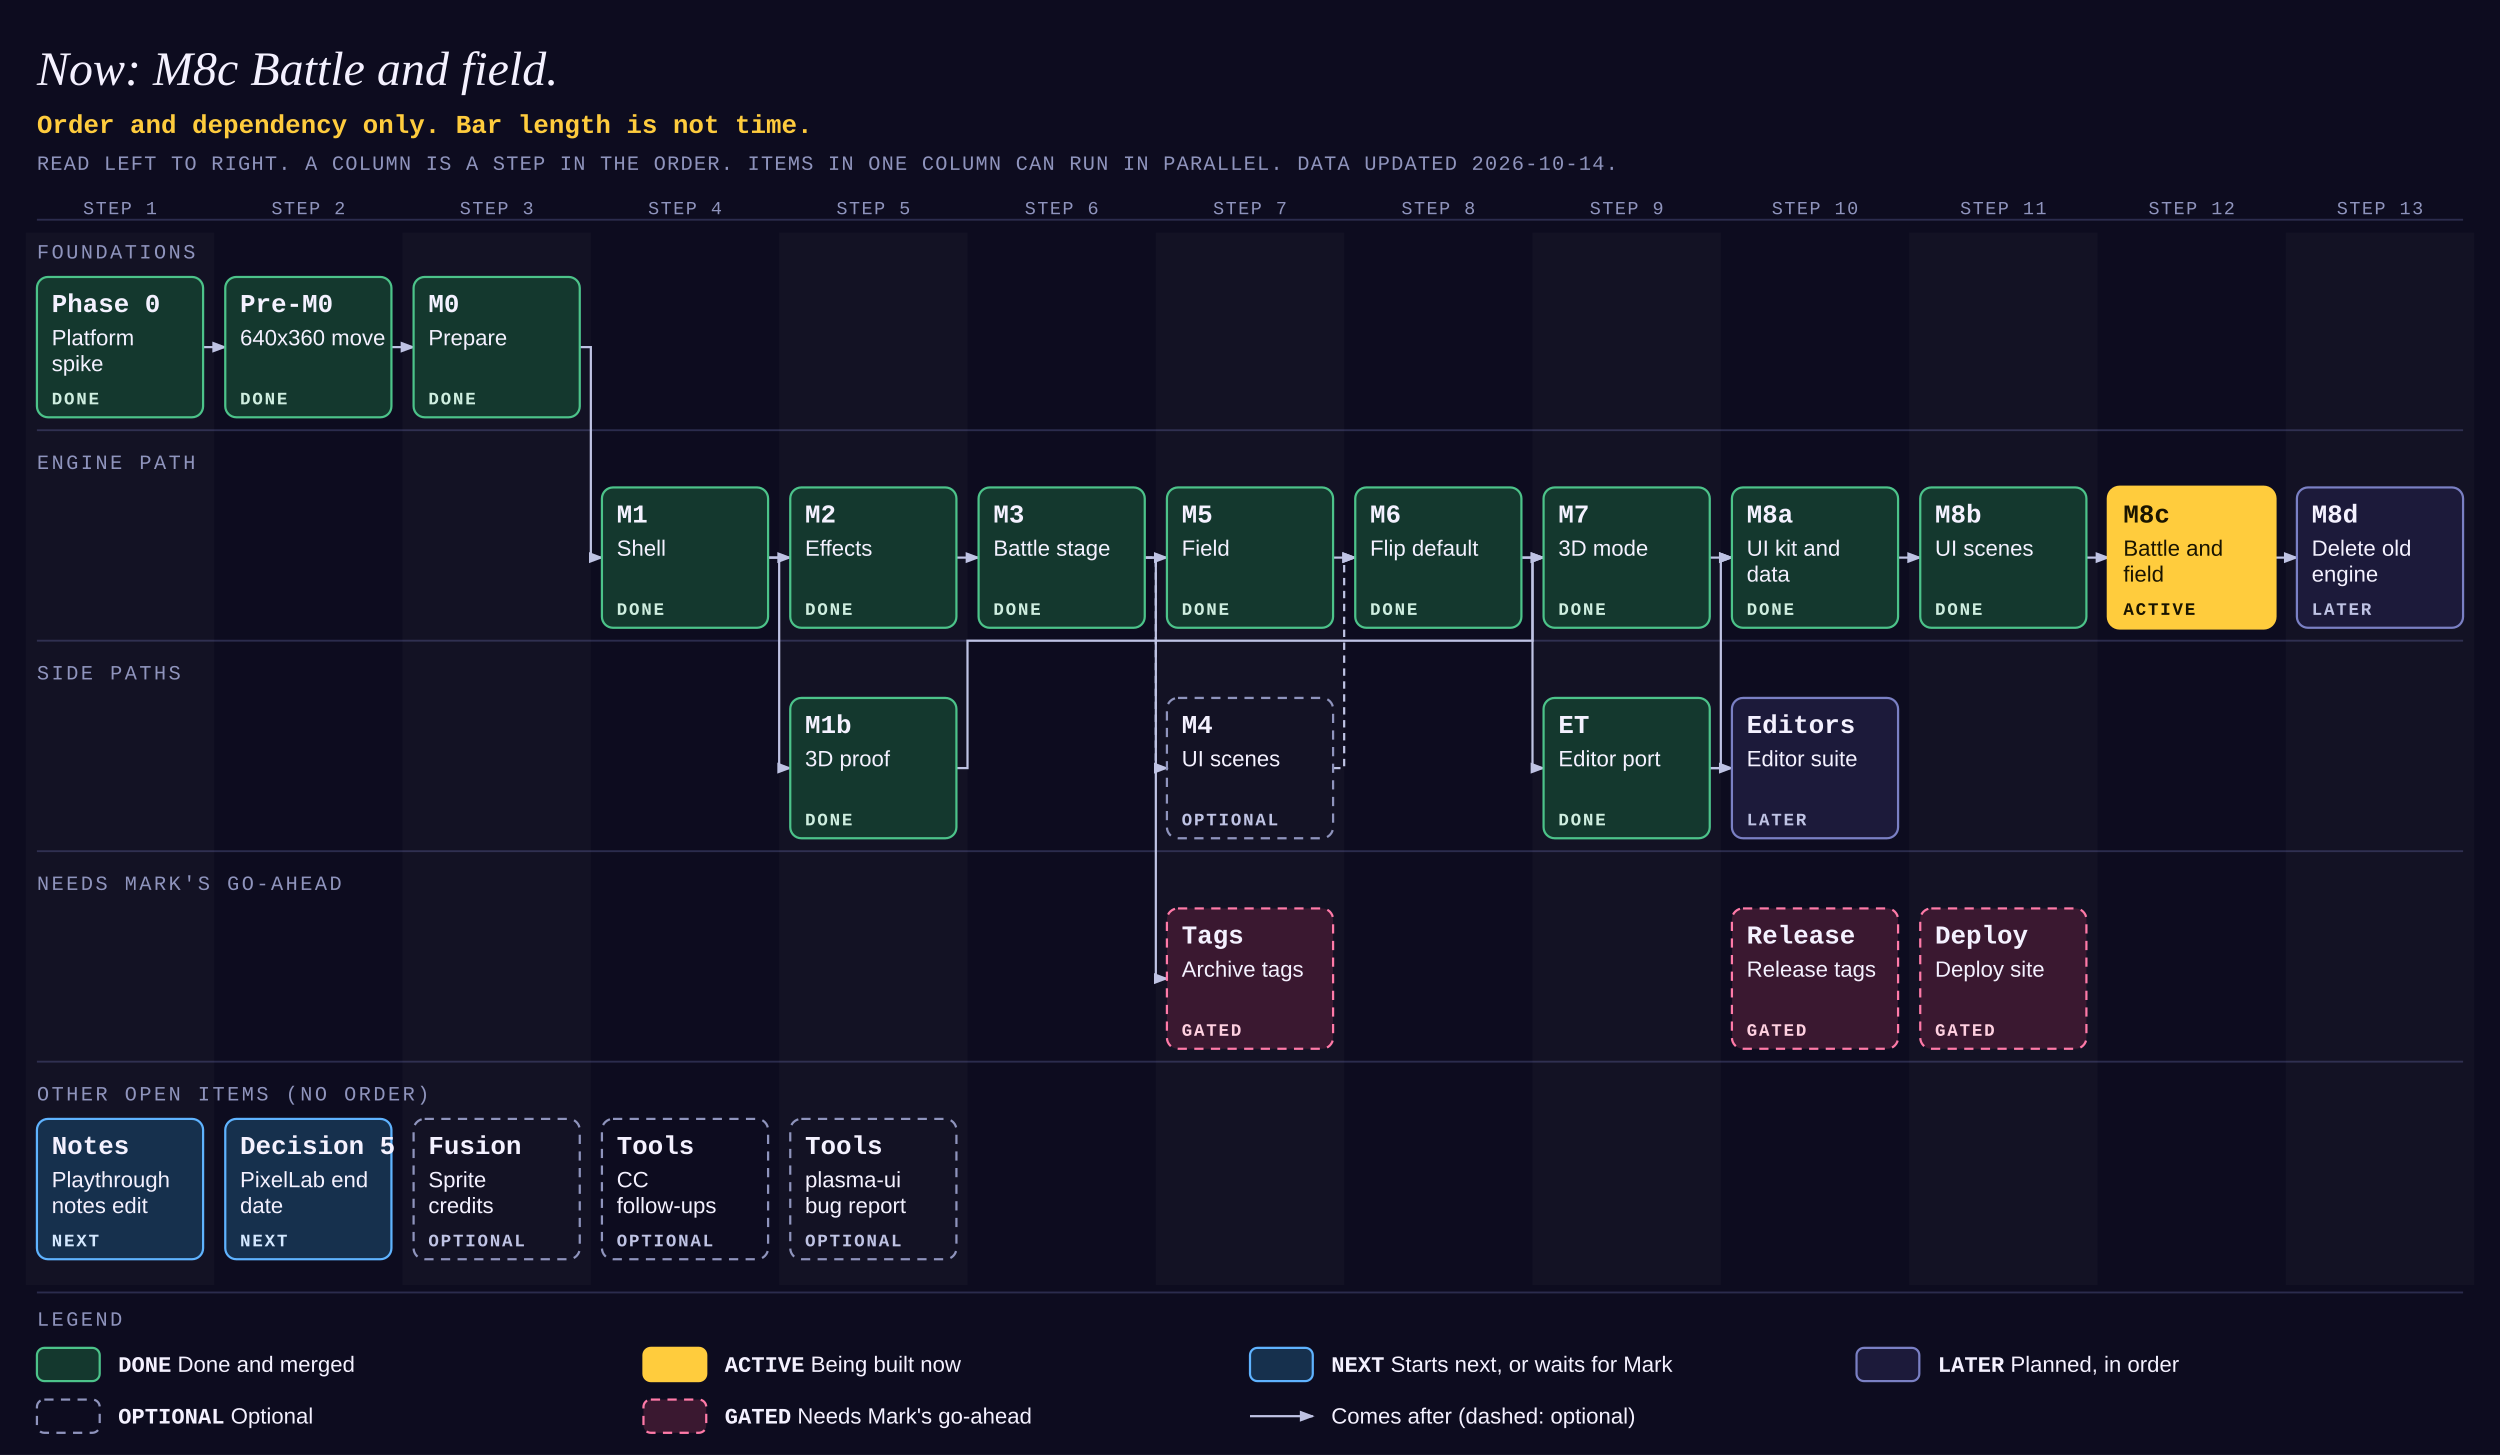
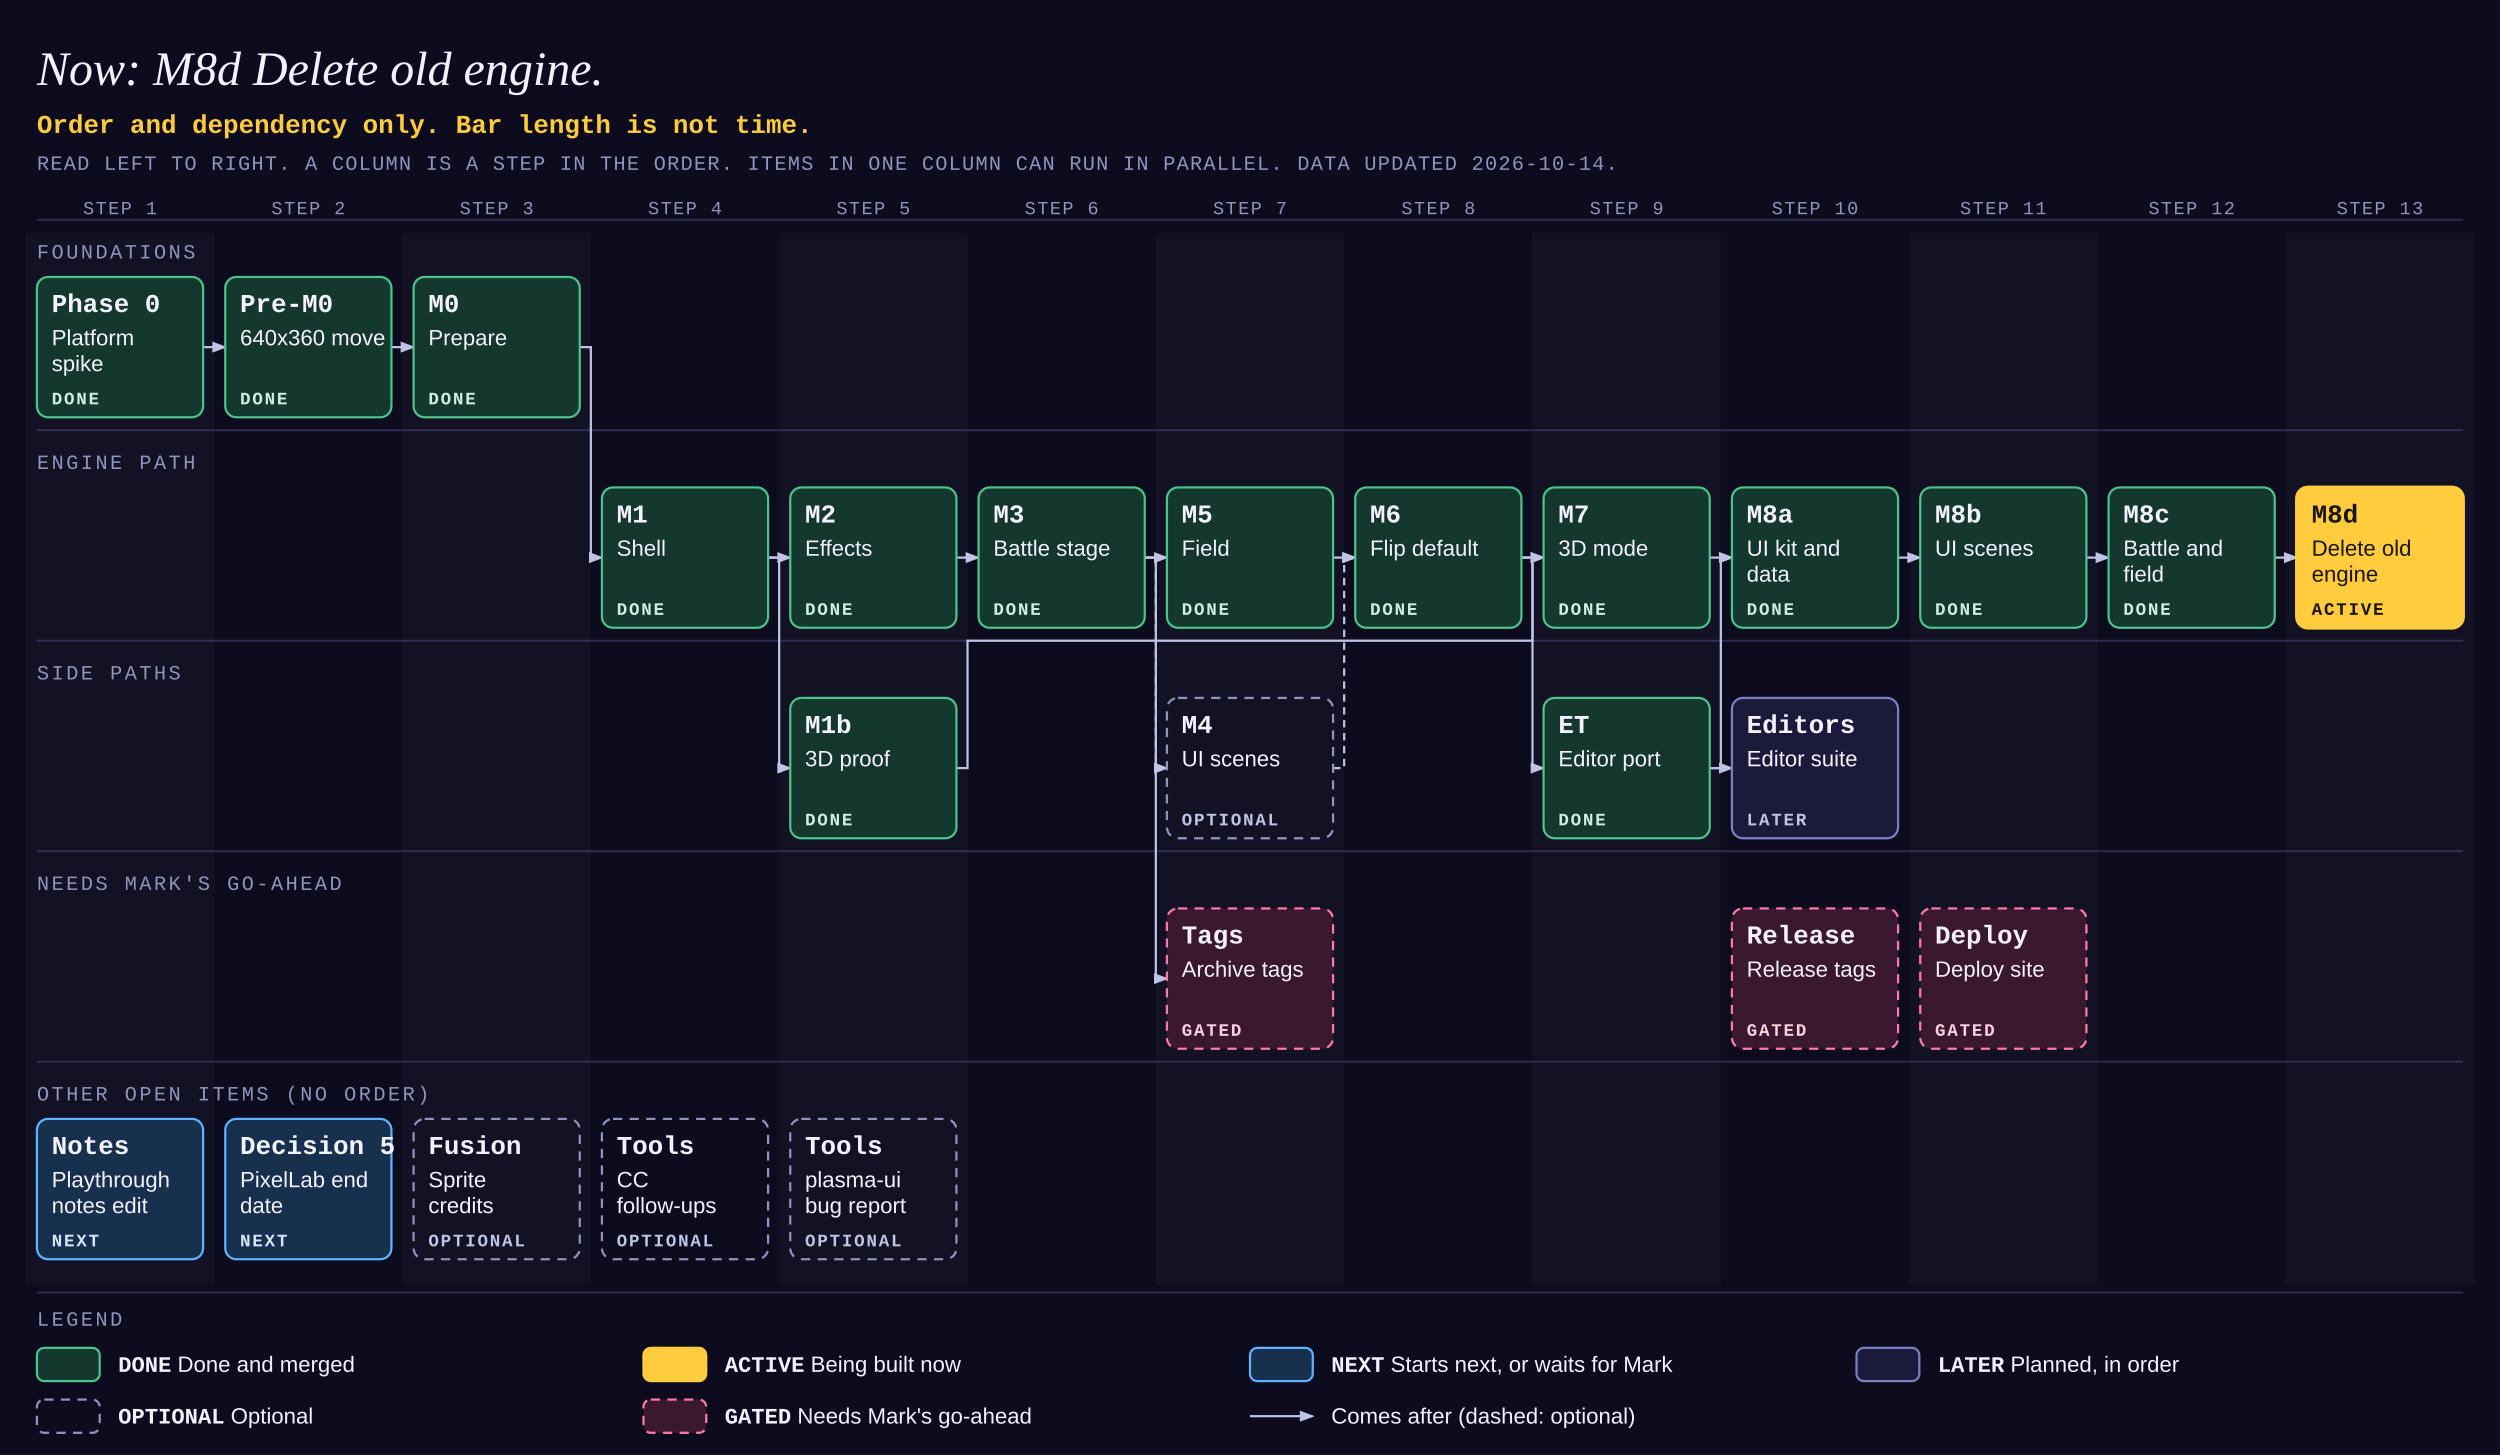
<svg xmlns="http://www.w3.org/2000/svg" viewBox="0 0 1354 788" width="1354" height="788" role="img" aria-labelledby="roadmap-title roadmap-desc">
  <defs>
    <marker id="arrow" markerWidth="8" markerHeight="6" refX="7" refY="3" orient="auto" markerUnits="userSpaceOnUse">
      <polygon points="0 0, 8 3, 0 6" fill="#bfc3e4" />
    </marker>
  </defs>
  <rect width="1354" height="788" fill="#0d0c1f" />
-   <text x="20" y="46" fill="#f4f1ff" font-size="26" font-style="italic" font-family="'Instrument Serif', Georgia, 'Times New Roman', serif">Now: M8c Battle and field.</text>
+   <text x="20" y="46" fill="#f4f1ff" font-size="26" font-style="italic" font-family="'Instrument Serif', Georgia, 'Times New Roman', serif">Now: M8d Delete old engine.</text>
  <text x="20" y="72" fill="#ffcc3d" font-size="14" font-weight="600" font-family="'Geist Mono', ui-monospace, Consolas, 'Courier New', monospace">Order and dependency only. Bar length is not time.</text>
  <text x="20" y="92" fill="#8f94bd" font-size="11" font-family="'Geist Mono', ui-monospace, Consolas, 'Courier New', monospace" letter-spacing="0.06em">READ LEFT TO RIGHT. A COLUMN IS A STEP IN THE ORDER. ITEMS IN ONE COLUMN CAN RUN IN PARALLEL. DATA UPDATED 2026-10-14.</text>
  <rect x="14" y="126" width="102" height="570" fill="#ffffff" fill-opacity="0.025" />
  <text x="65" y="116" fill="#8f94bd" font-size="10" text-anchor="middle" font-family="'Geist Mono', ui-monospace, Consolas, 'Courier New', monospace" letter-spacing="0.08em">STEP 1</text>
  <text x="167" y="116" fill="#8f94bd" font-size="10" text-anchor="middle" font-family="'Geist Mono', ui-monospace, Consolas, 'Courier New', monospace" letter-spacing="0.08em">STEP 2</text>
  <rect x="218" y="126" width="102" height="570" fill="#ffffff" fill-opacity="0.025" />
  <text x="269" y="116" fill="#8f94bd" font-size="10" text-anchor="middle" font-family="'Geist Mono', ui-monospace, Consolas, 'Courier New', monospace" letter-spacing="0.08em">STEP 3</text>
  <text x="371" y="116" fill="#8f94bd" font-size="10" text-anchor="middle" font-family="'Geist Mono', ui-monospace, Consolas, 'Courier New', monospace" letter-spacing="0.08em">STEP 4</text>
  <rect x="422" y="126" width="102" height="570" fill="#ffffff" fill-opacity="0.025" />
  <text x="473" y="116" fill="#8f94bd" font-size="10" text-anchor="middle" font-family="'Geist Mono', ui-monospace, Consolas, 'Courier New', monospace" letter-spacing="0.08em">STEP 5</text>
  <text x="575" y="116" fill="#8f94bd" font-size="10" text-anchor="middle" font-family="'Geist Mono', ui-monospace, Consolas, 'Courier New', monospace" letter-spacing="0.08em">STEP 6</text>
  <rect x="626" y="126" width="102" height="570" fill="#ffffff" fill-opacity="0.025" />
  <text x="677" y="116" fill="#8f94bd" font-size="10" text-anchor="middle" font-family="'Geist Mono', ui-monospace, Consolas, 'Courier New', monospace" letter-spacing="0.08em">STEP 7</text>
  <text x="779" y="116" fill="#8f94bd" font-size="10" text-anchor="middle" font-family="'Geist Mono', ui-monospace, Consolas, 'Courier New', monospace" letter-spacing="0.08em">STEP 8</text>
  <rect x="830" y="126" width="102" height="570" fill="#ffffff" fill-opacity="0.025" />
  <text x="881" y="116" fill="#8f94bd" font-size="10" text-anchor="middle" font-family="'Geist Mono', ui-monospace, Consolas, 'Courier New', monospace" letter-spacing="0.08em">STEP 9</text>
  <text x="983" y="116" fill="#8f94bd" font-size="10" text-anchor="middle" font-family="'Geist Mono', ui-monospace, Consolas, 'Courier New', monospace" letter-spacing="0.08em">STEP 10</text>
  <rect x="1034" y="126" width="102" height="570" fill="#ffffff" fill-opacity="0.025" />
  <text x="1085" y="116" fill="#8f94bd" font-size="10" text-anchor="middle" font-family="'Geist Mono', ui-monospace, Consolas, 'Courier New', monospace" letter-spacing="0.08em">STEP 11</text>
  <text x="1187" y="116" fill="#8f94bd" font-size="10" text-anchor="middle" font-family="'Geist Mono', ui-monospace, Consolas, 'Courier New', monospace" letter-spacing="0.08em">STEP 12</text>
  <rect x="1238" y="126" width="102" height="570" fill="#ffffff" fill-opacity="0.025" />
  <text x="1289" y="116" fill="#8f94bd" font-size="10" text-anchor="middle" font-family="'Geist Mono', ui-monospace, Consolas, 'Courier New', monospace" letter-spacing="0.08em">STEP 13</text>
  <line x1="20" y1="119" x2="1334" y2="119" stroke="#7a80c4" stroke-opacity="0.28" />
  <text x="20" y="140" fill="#8f94bd" font-size="11" font-family="'Geist Mono', ui-monospace, Consolas, 'Courier New', monospace" letter-spacing="0.12em">FOUNDATIONS</text>
  <line x1="20" y1="233" x2="1334" y2="233" stroke="#7a80c4" stroke-opacity="0.28" />
  <text x="20" y="254" fill="#8f94bd" font-size="11" font-family="'Geist Mono', ui-monospace, Consolas, 'Courier New', monospace" letter-spacing="0.12em">ENGINE PATH</text>
  <line x1="20" y1="347" x2="1334" y2="347" stroke="#7a80c4" stroke-opacity="0.28" />
  <text x="20" y="368" fill="#8f94bd" font-size="11" font-family="'Geist Mono', ui-monospace, Consolas, 'Courier New', monospace" letter-spacing="0.12em">SIDE PATHS</text>
  <line x1="20" y1="461" x2="1334" y2="461" stroke="#7a80c4" stroke-opacity="0.28" />
  <text x="20" y="482" fill="#8f94bd" font-size="11" font-family="'Geist Mono', ui-monospace, Consolas, 'Courier New', monospace" letter-spacing="0.12em">NEEDS MARK'S GO-AHEAD</text>
  <line x1="20" y1="575" x2="1334" y2="575" stroke="#7a80c4" stroke-opacity="0.28" />
  <text x="20" y="596" fill="#8f94bd" font-size="11" font-family="'Geist Mono', ui-monospace, Consolas, 'Courier New', monospace" letter-spacing="0.12em">OTHER OPEN ITEMS (NO ORDER)</text>
  <path d="M 110 188 H 122" fill="none" stroke="#bfc3e4" stroke-width="1.2" marker-end="url(#arrow)" />
  <path d="M 212 188 H 224" fill="none" stroke="#bfc3e4" stroke-width="1.2" marker-end="url(#arrow)" />
  <path d="M 314 188 H 320 V 302 H 326" fill="none" stroke="#bfc3e4" stroke-width="1.2" marker-end="url(#arrow)" />
  <path d="M 416 302 H 428" fill="none" stroke="#bfc3e4" stroke-width="1.2" marker-end="url(#arrow)" />
  <path d="M 518 302 H 530" fill="none" stroke="#bfc3e4" stroke-width="1.2" marker-end="url(#arrow)" />
  <path d="M 620 302 H 632" fill="none" stroke="#bfc3e4" stroke-width="1.2" marker-end="url(#arrow)" />
  <path d="M 722 302 H 734" fill="none" stroke="#bfc3e4" stroke-width="1.2" marker-end="url(#arrow)" />
  <path d="M 722 416 H 728 V 302 H 734" fill="none" stroke="#bfc3e4" stroke-width="1.2" stroke-dasharray="4 3" marker-end="url(#arrow)" />
  <path d="M 824 302 H 836" fill="none" stroke="#bfc3e4" stroke-width="1.2" marker-end="url(#arrow)" />
  <path d="M 518 416 H 524 V 347 H 830 V 302 H 836" fill="none" stroke="#bfc3e4" stroke-width="1.2" marker-end="url(#arrow)" />
  <path d="M 824 302 H 830 V 416 H 836" fill="none" stroke="#bfc3e4" stroke-width="1.2" marker-end="url(#arrow)" />
  <path d="M 926 302 H 938" fill="none" stroke="#bfc3e4" stroke-width="1.2" marker-end="url(#arrow)" />
  <path d="M 926 416 H 932 V 302 H 938" fill="none" stroke="#bfc3e4" stroke-width="1.2" marker-end="url(#arrow)" />
  <path d="M 1028 302 H 1040" fill="none" stroke="#bfc3e4" stroke-width="1.2" marker-end="url(#arrow)" />
  <path d="M 1130 302 H 1142" fill="none" stroke="#bfc3e4" stroke-width="1.2" marker-end="url(#arrow)" />
  <path d="M 1232 302 H 1244" fill="none" stroke="#bfc3e4" stroke-width="1.2" marker-end="url(#arrow)" />
  <path d="M 416 302 H 422 V 416 H 428" fill="none" stroke="#bfc3e4" stroke-width="1.2" marker-end="url(#arrow)" />
  <path d="M 620 302 H 626 V 416 H 632" fill="none" stroke="#bfc3e4" stroke-width="1.2" stroke-dasharray="4 3" marker-end="url(#arrow)" />
  <path d="M 620 302 H 626 V 530 H 632" fill="none" stroke="#bfc3e4" stroke-width="1.2" marker-end="url(#arrow)" />
  <path d="M 926 416 H 938" fill="none" stroke="#bfc3e4" stroke-width="1.2" marker-end="url(#arrow)" />
  <g id="item-Phase-0">
    <rect x="20" y="150" width="90" height="76" rx="6" fill="#14382e" stroke="#4cc38a" stroke-width="1.2" />
    <text x="28" y="169" fill="#f4f1ff" font-size="14" font-weight="700" font-family="'Geist Mono', ui-monospace, Consolas, 'Courier New', monospace">Phase 0</text>
    <text x="28" y="187" fill="#f4f1ff" font-size="12" font-family="Geist, 'Segoe UI', system-ui, -apple-system, Arial, sans-serif">Platform</text>
    <text x="28" y="201" fill="#f4f1ff" font-size="12" font-family="Geist, 'Segoe UI', system-ui, -apple-system, Arial, sans-serif">spike</text>
    <text x="28" y="219" fill="#cfeee0" font-size="9.5" font-weight="600" font-family="'Geist Mono', ui-monospace, Consolas, 'Courier New', monospace" letter-spacing="0.1em">DONE</text>
  </g>
  <g id="item-Pre-M0">
    <rect x="122" y="150" width="90" height="76" rx="6" fill="#14382e" stroke="#4cc38a" stroke-width="1.2" />
    <text x="130" y="169" fill="#f4f1ff" font-size="14" font-weight="700" font-family="'Geist Mono', ui-monospace, Consolas, 'Courier New', monospace">Pre-M0</text>
    <text x="130" y="187" fill="#f4f1ff" font-size="12" font-family="Geist, 'Segoe UI', system-ui, -apple-system, Arial, sans-serif">640x360 move</text>
    <text x="130" y="219" fill="#cfeee0" font-size="9.5" font-weight="600" font-family="'Geist Mono', ui-monospace, Consolas, 'Courier New', monospace" letter-spacing="0.1em">DONE</text>
  </g>
  <g id="item-M0">
    <rect x="224" y="150" width="90" height="76" rx="6" fill="#14382e" stroke="#4cc38a" stroke-width="1.2" />
    <text x="232" y="169" fill="#f4f1ff" font-size="14" font-weight="700" font-family="'Geist Mono', ui-monospace, Consolas, 'Courier New', monospace">M0</text>
    <text x="232" y="187" fill="#f4f1ff" font-size="12" font-family="Geist, 'Segoe UI', system-ui, -apple-system, Arial, sans-serif">Prepare</text>
    <text x="232" y="219" fill="#cfeee0" font-size="9.5" font-weight="600" font-family="'Geist Mono', ui-monospace, Consolas, 'Courier New', monospace" letter-spacing="0.1em">DONE</text>
  </g>
  <g id="item-M1">
    <rect x="326" y="264" width="90" height="76" rx="6" fill="#14382e" stroke="#4cc38a" stroke-width="1.2" />
    <text x="334" y="283" fill="#f4f1ff" font-size="14" font-weight="700" font-family="'Geist Mono', ui-monospace, Consolas, 'Courier New', monospace">M1</text>
    <text x="334" y="301" fill="#f4f1ff" font-size="12" font-family="Geist, 'Segoe UI', system-ui, -apple-system, Arial, sans-serif">Shell</text>
    <text x="334" y="333" fill="#cfeee0" font-size="9.5" font-weight="600" font-family="'Geist Mono', ui-monospace, Consolas, 'Courier New', monospace" letter-spacing="0.1em">DONE</text>
  </g>
  <g id="item-M2">
    <rect x="428" y="264" width="90" height="76" rx="6" fill="#14382e" stroke="#4cc38a" stroke-width="1.2" />
    <text x="436" y="283" fill="#f4f1ff" font-size="14" font-weight="700" font-family="'Geist Mono', ui-monospace, Consolas, 'Courier New', monospace">M2</text>
    <text x="436" y="301" fill="#f4f1ff" font-size="12" font-family="Geist, 'Segoe UI', system-ui, -apple-system, Arial, sans-serif">Effects</text>
    <text x="436" y="333" fill="#cfeee0" font-size="9.5" font-weight="600" font-family="'Geist Mono', ui-monospace, Consolas, 'Courier New', monospace" letter-spacing="0.1em">DONE</text>
  </g>
  <g id="item-M3">
    <rect x="530" y="264" width="90" height="76" rx="6" fill="#14382e" stroke="#4cc38a" stroke-width="1.2" />
    <text x="538" y="283" fill="#f4f1ff" font-size="14" font-weight="700" font-family="'Geist Mono', ui-monospace, Consolas, 'Courier New', monospace">M3</text>
    <text x="538" y="301" fill="#f4f1ff" font-size="12" font-family="Geist, 'Segoe UI', system-ui, -apple-system, Arial, sans-serif">Battle stage</text>
    <text x="538" y="333" fill="#cfeee0" font-size="9.5" font-weight="600" font-family="'Geist Mono', ui-monospace, Consolas, 'Courier New', monospace" letter-spacing="0.1em">DONE</text>
  </g>
  <g id="item-M5">
    <rect x="632" y="264" width="90" height="76" rx="6" fill="#14382e" stroke="#4cc38a" stroke-width="1.2" />
    <text x="640" y="283" fill="#f4f1ff" font-size="14" font-weight="700" font-family="'Geist Mono', ui-monospace, Consolas, 'Courier New', monospace">M5</text>
    <text x="640" y="301" fill="#f4f1ff" font-size="12" font-family="Geist, 'Segoe UI', system-ui, -apple-system, Arial, sans-serif">Field</text>
    <text x="640" y="333" fill="#cfeee0" font-size="9.5" font-weight="600" font-family="'Geist Mono', ui-monospace, Consolas, 'Courier New', monospace" letter-spacing="0.1em">DONE</text>
  </g>
  <g id="item-M6">
    <rect x="734" y="264" width="90" height="76" rx="6" fill="#14382e" stroke="#4cc38a" stroke-width="1.2" />
    <text x="742" y="283" fill="#f4f1ff" font-size="14" font-weight="700" font-family="'Geist Mono', ui-monospace, Consolas, 'Courier New', monospace">M6</text>
    <text x="742" y="301" fill="#f4f1ff" font-size="12" font-family="Geist, 'Segoe UI', system-ui, -apple-system, Arial, sans-serif">Flip default</text>
    <text x="742" y="333" fill="#cfeee0" font-size="9.5" font-weight="600" font-family="'Geist Mono', ui-monospace, Consolas, 'Courier New', monospace" letter-spacing="0.1em">DONE</text>
  </g>
  <g id="item-M7">
    <rect x="836" y="264" width="90" height="76" rx="6" fill="#14382e" stroke="#4cc38a" stroke-width="1.2" />
    <text x="844" y="283" fill="#f4f1ff" font-size="14" font-weight="700" font-family="'Geist Mono', ui-monospace, Consolas, 'Courier New', monospace">M7</text>
    <text x="844" y="301" fill="#f4f1ff" font-size="12" font-family="Geist, 'Segoe UI', system-ui, -apple-system, Arial, sans-serif">3D mode</text>
    <text x="844" y="333" fill="#cfeee0" font-size="9.5" font-weight="600" font-family="'Geist Mono', ui-monospace, Consolas, 'Courier New', monospace" letter-spacing="0.1em">DONE</text>
  </g>
  <g id="item-ET">
    <rect x="836" y="378" width="90" height="76" rx="6" fill="#14382e" stroke="#4cc38a" stroke-width="1.2" />
    <text x="844" y="397" fill="#f4f1ff" font-size="14" font-weight="700" font-family="'Geist Mono', ui-monospace, Consolas, 'Courier New', monospace">ET</text>
    <text x="844" y="415" fill="#f4f1ff" font-size="12" font-family="Geist, 'Segoe UI', system-ui, -apple-system, Arial, sans-serif">Editor port</text>
    <text x="844" y="447" fill="#cfeee0" font-size="9.5" font-weight="600" font-family="'Geist Mono', ui-monospace, Consolas, 'Courier New', monospace" letter-spacing="0.1em">DONE</text>
  </g>
  <g id="item-M8a">
    <rect x="938" y="264" width="90" height="76" rx="6" fill="#14382e" stroke="#4cc38a" stroke-width="1.2" />
    <text x="946" y="283" fill="#f4f1ff" font-size="14" font-weight="700" font-family="'Geist Mono', ui-monospace, Consolas, 'Courier New', monospace">M8a</text>
    <text x="946" y="301" fill="#f4f1ff" font-size="12" font-family="Geist, 'Segoe UI', system-ui, -apple-system, Arial, sans-serif">UI kit and</text>
    <text x="946" y="315" fill="#f4f1ff" font-size="12" font-family="Geist, 'Segoe UI', system-ui, -apple-system, Arial, sans-serif">data</text>
    <text x="946" y="333" fill="#cfeee0" font-size="9.5" font-weight="600" font-family="'Geist Mono', ui-monospace, Consolas, 'Courier New', monospace" letter-spacing="0.1em">DONE</text>
  </g>
  <g id="item-M8b">
    <rect x="1040" y="264" width="90" height="76" rx="6" fill="#14382e" stroke="#4cc38a" stroke-width="1.2" />
    <text x="1048" y="283" fill="#f4f1ff" font-size="14" font-weight="700" font-family="'Geist Mono', ui-monospace, Consolas, 'Courier New', monospace">M8b</text>
    <text x="1048" y="301" fill="#f4f1ff" font-size="12" font-family="Geist, 'Segoe UI', system-ui, -apple-system, Arial, sans-serif">UI scenes</text>
    <text x="1048" y="333" fill="#cfeee0" font-size="9.5" font-weight="600" font-family="'Geist Mono', ui-monospace, Consolas, 'Courier New', monospace" letter-spacing="0.1em">DONE</text>
  </g>
  <g id="item-M8c">
-     <rect x="1142" y="264" width="90" height="76" rx="6" fill="#ffcc3d" stroke="#ffcc3d" stroke-width="2" />
-     <text x="1150" y="283" fill="#1a1500" font-size="14" font-weight="700" font-family="'Geist Mono', ui-monospace, Consolas, 'Courier New', monospace">M8c</text>
-     <text x="1150" y="301" fill="#1a1500" font-size="12" font-family="Geist, 'Segoe UI', system-ui, -apple-system, Arial, sans-serif">Battle and</text>
-     <text x="1150" y="315" fill="#1a1500" font-size="12" font-family="Geist, 'Segoe UI', system-ui, -apple-system, Arial, sans-serif">field</text>
-     <text x="1150" y="333" fill="#1a1500" font-size="9.5" font-weight="600" font-family="'Geist Mono', ui-monospace, Consolas, 'Courier New', monospace" letter-spacing="0.1em">ACTIVE</text>
+     <rect x="1142" y="264" width="90" height="76" rx="6" fill="#14382e" stroke="#4cc38a" stroke-width="1.2" />
+     <text x="1150" y="283" fill="#f4f1ff" font-size="14" font-weight="700" font-family="'Geist Mono', ui-monospace, Consolas, 'Courier New', monospace">M8c</text>
+     <text x="1150" y="301" fill="#f4f1ff" font-size="12" font-family="Geist, 'Segoe UI', system-ui, -apple-system, Arial, sans-serif">Battle and</text>
+     <text x="1150" y="315" fill="#f4f1ff" font-size="12" font-family="Geist, 'Segoe UI', system-ui, -apple-system, Arial, sans-serif">field</text>
+     <text x="1150" y="333" fill="#cfeee0" font-size="9.5" font-weight="600" font-family="'Geist Mono', ui-monospace, Consolas, 'Courier New', monospace" letter-spacing="0.1em">DONE</text>
  </g>
  <g id="item-M8d">
-     <rect x="1244" y="264" width="90" height="76" rx="6" fill="#1c1a3a" stroke="#7a80c4" stroke-width="1.2" />
-     <text x="1252" y="283" fill="#f4f1ff" font-size="14" font-weight="700" font-family="'Geist Mono', ui-monospace, Consolas, 'Courier New', monospace">M8d</text>
-     <text x="1252" y="301" fill="#f4f1ff" font-size="12" font-family="Geist, 'Segoe UI', system-ui, -apple-system, Arial, sans-serif">Delete old</text>
-     <text x="1252" y="315" fill="#f4f1ff" font-size="12" font-family="Geist, 'Segoe UI', system-ui, -apple-system, Arial, sans-serif">engine</text>
-     <text x="1252" y="333" fill="#bfc3e4" font-size="9.5" font-weight="600" font-family="'Geist Mono', ui-monospace, Consolas, 'Courier New', monospace" letter-spacing="0.1em">LATER</text>
+     <rect x="1244" y="264" width="90" height="76" rx="6" fill="#ffcc3d" stroke="#ffcc3d" stroke-width="2" />
+     <text x="1252" y="283" fill="#1a1500" font-size="14" font-weight="700" font-family="'Geist Mono', ui-monospace, Consolas, 'Courier New', monospace">M8d</text>
+     <text x="1252" y="301" fill="#1a1500" font-size="12" font-family="Geist, 'Segoe UI', system-ui, -apple-system, Arial, sans-serif">Delete old</text>
+     <text x="1252" y="315" fill="#1a1500" font-size="12" font-family="Geist, 'Segoe UI', system-ui, -apple-system, Arial, sans-serif">engine</text>
+     <text x="1252" y="333" fill="#1a1500" font-size="9.5" font-weight="600" font-family="'Geist Mono', ui-monospace, Consolas, 'Courier New', monospace" letter-spacing="0.1em">ACTIVE</text>
  </g>
  <g id="item-M1b">
    <rect x="428" y="378" width="90" height="76" rx="6" fill="#14382e" stroke="#4cc38a" stroke-width="1.2" />
    <text x="436" y="397" fill="#f4f1ff" font-size="14" font-weight="700" font-family="'Geist Mono', ui-monospace, Consolas, 'Courier New', monospace">M1b</text>
    <text x="436" y="415" fill="#f4f1ff" font-size="12" font-family="Geist, 'Segoe UI', system-ui, -apple-system, Arial, sans-serif">3D proof</text>
    <text x="436" y="447" fill="#cfeee0" font-size="9.5" font-weight="600" font-family="'Geist Mono', ui-monospace, Consolas, 'Courier New', monospace" letter-spacing="0.1em">DONE</text>
  </g>
  <g id="item-M4">
    <rect x="632" y="378" width="90" height="76" rx="6" fill="none" stroke="#8f94bd" stroke-width="1.2" stroke-dasharray="5 4" />
    <text x="640" y="397" fill="#f4f1ff" font-size="14" font-weight="700" font-family="'Geist Mono', ui-monospace, Consolas, 'Courier New', monospace">M4</text>
    <text x="640" y="415" fill="#f4f1ff" font-size="12" font-family="Geist, 'Segoe UI', system-ui, -apple-system, Arial, sans-serif">UI scenes</text>
    <text x="640" y="447" fill="#bfc3e4" font-size="9.5" font-weight="600" font-family="'Geist Mono', ui-monospace, Consolas, 'Courier New', monospace" letter-spacing="0.1em">OPTIONAL</text>
  </g>
  <g id="item-archive-tags">
    <rect x="632" y="492" width="90" height="76" rx="6" fill="#3a1830" stroke="#ff7aa8" stroke-width="1.2" stroke-dasharray="5 4" />
    <text x="640" y="511" fill="#f4f1ff" font-size="14" font-weight="700" font-family="'Geist Mono', ui-monospace, Consolas, 'Courier New', monospace">Tags</text>
    <text x="640" y="529" fill="#f4f1ff" font-size="12" font-family="Geist, 'Segoe UI', system-ui, -apple-system, Arial, sans-serif">Archive tags</text>
    <text x="640" y="561" fill="#ffd0e0" font-size="9.5" font-weight="600" font-family="'Geist Mono', ui-monospace, Consolas, 'Courier New', monospace" letter-spacing="0.1em">GATED</text>
  </g>
  <g id="item-release-tags">
    <rect x="938" y="492" width="90" height="76" rx="6" fill="#3a1830" stroke="#ff7aa8" stroke-width="1.2" stroke-dasharray="5 4" />
    <text x="946" y="511" fill="#f4f1ff" font-size="14" font-weight="700" font-family="'Geist Mono', ui-monospace, Consolas, 'Courier New', monospace">Release</text>
    <text x="946" y="529" fill="#f4f1ff" font-size="12" font-family="Geist, 'Segoe UI', system-ui, -apple-system, Arial, sans-serif">Release tags</text>
    <text x="946" y="561" fill="#ffd0e0" font-size="9.5" font-weight="600" font-family="'Geist Mono', ui-monospace, Consolas, 'Courier New', monospace" letter-spacing="0.1em">GATED</text>
  </g>
  <g id="item-deploy">
    <rect x="1040" y="492" width="90" height="76" rx="6" fill="#3a1830" stroke="#ff7aa8" stroke-width="1.2" stroke-dasharray="5 4" />
    <text x="1048" y="511" fill="#f4f1ff" font-size="14" font-weight="700" font-family="'Geist Mono', ui-monospace, Consolas, 'Courier New', monospace">Deploy</text>
    <text x="1048" y="529" fill="#f4f1ff" font-size="12" font-family="Geist, 'Segoe UI', system-ui, -apple-system, Arial, sans-serif">Deploy site</text>
    <text x="1048" y="561" fill="#ffd0e0" font-size="9.5" font-weight="600" font-family="'Geist Mono', ui-monospace, Consolas, 'Courier New', monospace" letter-spacing="0.1em">GATED</text>
  </g>
  <g id="item-playthrough-notes">
    <rect x="20" y="606" width="90" height="76" rx="6" fill="#16304d" stroke="#5fb3ff" stroke-width="1.2" />
    <text x="28" y="625" fill="#f4f1ff" font-size="14" font-weight="700" font-family="'Geist Mono', ui-monospace, Consolas, 'Courier New', monospace">Notes</text>
    <text x="28" y="643" fill="#f4f1ff" font-size="12" font-family="Geist, 'Segoe UI', system-ui, -apple-system, Arial, sans-serif">Playthrough</text>
    <text x="28" y="657" fill="#f4f1ff" font-size="12" font-family="Geist, 'Segoe UI', system-ui, -apple-system, Arial, sans-serif">notes edit</text>
    <text x="28" y="675" fill="#d4e8ff" font-size="9.5" font-weight="600" font-family="'Geist Mono', ui-monospace, Consolas, 'Courier New', monospace" letter-spacing="0.1em">NEXT</text>
  </g>
  <g id="item-pixellab-end">
    <rect x="122" y="606" width="90" height="76" rx="6" fill="#16304d" stroke="#5fb3ff" stroke-width="1.2" />
    <text x="130" y="625" fill="#f4f1ff" font-size="14" font-weight="700" font-family="'Geist Mono', ui-monospace, Consolas, 'Courier New', monospace">Decision 5</text>
    <text x="130" y="643" fill="#f4f1ff" font-size="12" font-family="Geist, 'Segoe UI', system-ui, -apple-system, Arial, sans-serif">PixelLab end</text>
    <text x="130" y="657" fill="#f4f1ff" font-size="12" font-family="Geist, 'Segoe UI', system-ui, -apple-system, Arial, sans-serif">date</text>
    <text x="130" y="675" fill="#d4e8ff" font-size="9.5" font-weight="600" font-family="'Geist Mono', ui-monospace, Consolas, 'Courier New', monospace" letter-spacing="0.1em">NEXT</text>
  </g>
  <g id="item-sprite-fusion">
    <rect x="224" y="606" width="90" height="76" rx="6" fill="none" stroke="#8f94bd" stroke-width="1.2" stroke-dasharray="5 4" />
    <text x="232" y="625" fill="#f4f1ff" font-size="14" font-weight="700" font-family="'Geist Mono', ui-monospace, Consolas, 'Courier New', monospace">Fusion</text>
    <text x="232" y="643" fill="#f4f1ff" font-size="12" font-family="Geist, 'Segoe UI', system-ui, -apple-system, Arial, sans-serif">Sprite</text>
    <text x="232" y="657" fill="#f4f1ff" font-size="12" font-family="Geist, 'Segoe UI', system-ui, -apple-system, Arial, sans-serif">credits</text>
    <text x="232" y="675" fill="#bfc3e4" font-size="9.5" font-weight="600" font-family="'Geist Mono', ui-monospace, Consolas, 'Courier New', monospace" letter-spacing="0.1em">OPTIONAL</text>
  </g>
  <g id="item-cc-followups">
    <rect x="326" y="606" width="90" height="76" rx="6" fill="none" stroke="#8f94bd" stroke-width="1.2" stroke-dasharray="5 4" />
    <text x="334" y="625" fill="#f4f1ff" font-size="14" font-weight="700" font-family="'Geist Mono', ui-monospace, Consolas, 'Courier New', monospace">Tools</text>
    <text x="334" y="643" fill="#f4f1ff" font-size="12" font-family="Geist, 'Segoe UI', system-ui, -apple-system, Arial, sans-serif">CC</text>
    <text x="334" y="657" fill="#f4f1ff" font-size="12" font-family="Geist, 'Segoe UI', system-ui, -apple-system, Arial, sans-serif">follow-ups</text>
    <text x="334" y="675" fill="#bfc3e4" font-size="9.5" font-weight="600" font-family="'Geist Mono', ui-monospace, Consolas, 'Courier New', monospace" letter-spacing="0.1em">OPTIONAL</text>
  </g>
  <g id="item-plasma-bug">
    <rect x="428" y="606" width="90" height="76" rx="6" fill="none" stroke="#8f94bd" stroke-width="1.2" stroke-dasharray="5 4" />
    <text x="436" y="625" fill="#f4f1ff" font-size="14" font-weight="700" font-family="'Geist Mono', ui-monospace, Consolas, 'Courier New', monospace">Tools</text>
    <text x="436" y="643" fill="#f4f1ff" font-size="12" font-family="Geist, 'Segoe UI', system-ui, -apple-system, Arial, sans-serif">plasma-ui</text>
    <text x="436" y="657" fill="#f4f1ff" font-size="12" font-family="Geist, 'Segoe UI', system-ui, -apple-system, Arial, sans-serif">bug report</text>
    <text x="436" y="675" fill="#bfc3e4" font-size="9.5" font-weight="600" font-family="'Geist Mono', ui-monospace, Consolas, 'Courier New', monospace" letter-spacing="0.1em">OPTIONAL</text>
  </g>
  <g id="item-Editors">
    <rect x="938" y="378" width="90" height="76" rx="6" fill="#1c1a3a" stroke="#7a80c4" stroke-width="1.2" />
    <text x="946" y="397" fill="#f4f1ff" font-size="14" font-weight="700" font-family="'Geist Mono', ui-monospace, Consolas, 'Courier New', monospace">Editors</text>
    <text x="946" y="415" fill="#f4f1ff" font-size="12" font-family="Geist, 'Segoe UI', system-ui, -apple-system, Arial, sans-serif">Editor suite</text>
    <text x="946" y="447" fill="#bfc3e4" font-size="9.5" font-weight="600" font-family="'Geist Mono', ui-monospace, Consolas, 'Courier New', monospace" letter-spacing="0.1em">LATER</text>
  </g>
  <line x1="20" y1="700" x2="1334" y2="700" stroke="#7a80c4" stroke-opacity="0.28" />
  <text x="20" y="718" fill="#8f94bd" font-size="11" font-family="'Geist Mono', ui-monospace, Consolas, 'Courier New', monospace" letter-spacing="0.12em">LEGEND</text>
  <rect x="20" y="730" width="34" height="18" rx="4" fill="#14382e" stroke="#4cc38a" stroke-width="1.2" />
  <text x="64" y="743" fill="#f4f1ff" font-size="12" font-family="Geist, 'Segoe UI', system-ui, -apple-system, Arial, sans-serif">
    <tspan font-family="'Geist Mono', ui-monospace, Consolas, 'Courier New', monospace" font-weight="600">DONE</tspan>  Done and merged</text>
  <rect x="348.5" y="730" width="34" height="18" rx="4" fill="#ffcc3d" stroke="#ffcc3d" stroke-width="1.2" />
  <text x="392.5" y="743" fill="#f4f1ff" font-size="12" font-family="Geist, 'Segoe UI', system-ui, -apple-system, Arial, sans-serif">
    <tspan font-family="'Geist Mono', ui-monospace, Consolas, 'Courier New', monospace" font-weight="600">ACTIVE</tspan>  Being built now</text>
  <rect x="677" y="730" width="34" height="18" rx="4" fill="#16304d" stroke="#5fb3ff" stroke-width="1.2" />
  <text x="721" y="743" fill="#f4f1ff" font-size="12" font-family="Geist, 'Segoe UI', system-ui, -apple-system, Arial, sans-serif">
    <tspan font-family="'Geist Mono', ui-monospace, Consolas, 'Courier New', monospace" font-weight="600">NEXT</tspan>  Starts next, or waits for Mark</text>
  <rect x="1005.5" y="730" width="34" height="18" rx="4" fill="#1c1a3a" stroke="#7a80c4" stroke-width="1.2" />
  <text x="1049.5" y="743" fill="#f4f1ff" font-size="12" font-family="Geist, 'Segoe UI', system-ui, -apple-system, Arial, sans-serif">
    <tspan font-family="'Geist Mono', ui-monospace, Consolas, 'Courier New', monospace" font-weight="600">LATER</tspan>  Planned, in order</text>
  <rect x="20" y="758" width="34" height="18" rx="4" fill="none" stroke="#8f94bd" stroke-width="1.2" stroke-dasharray="5 4" />
  <text x="64" y="771" fill="#f4f1ff" font-size="12" font-family="Geist, 'Segoe UI', system-ui, -apple-system, Arial, sans-serif">
    <tspan font-family="'Geist Mono', ui-monospace, Consolas, 'Courier New', monospace" font-weight="600">OPTIONAL</tspan>  Optional</text>
  <rect x="348.5" y="758" width="34" height="18" rx="4" fill="#3a1830" stroke="#ff7aa8" stroke-width="1.2" stroke-dasharray="5 4" />
  <text x="392.5" y="771" fill="#f4f1ff" font-size="12" font-family="Geist, 'Segoe UI', system-ui, -apple-system, Arial, sans-serif">
    <tspan font-family="'Geist Mono', ui-monospace, Consolas, 'Courier New', monospace" font-weight="600">GATED</tspan>  Needs Mark's go-ahead</text>
  <path d="M 677 767 H 711" fill="none" stroke="#bfc3e4" stroke-width="1.2" marker-end="url(#arrow)" />
  <text x="721" y="771" fill="#f4f1ff" font-size="12" font-family="Geist, 'Segoe UI', system-ui, -apple-system, Arial, sans-serif">Comes after (dashed: optional)</text>
</svg>
